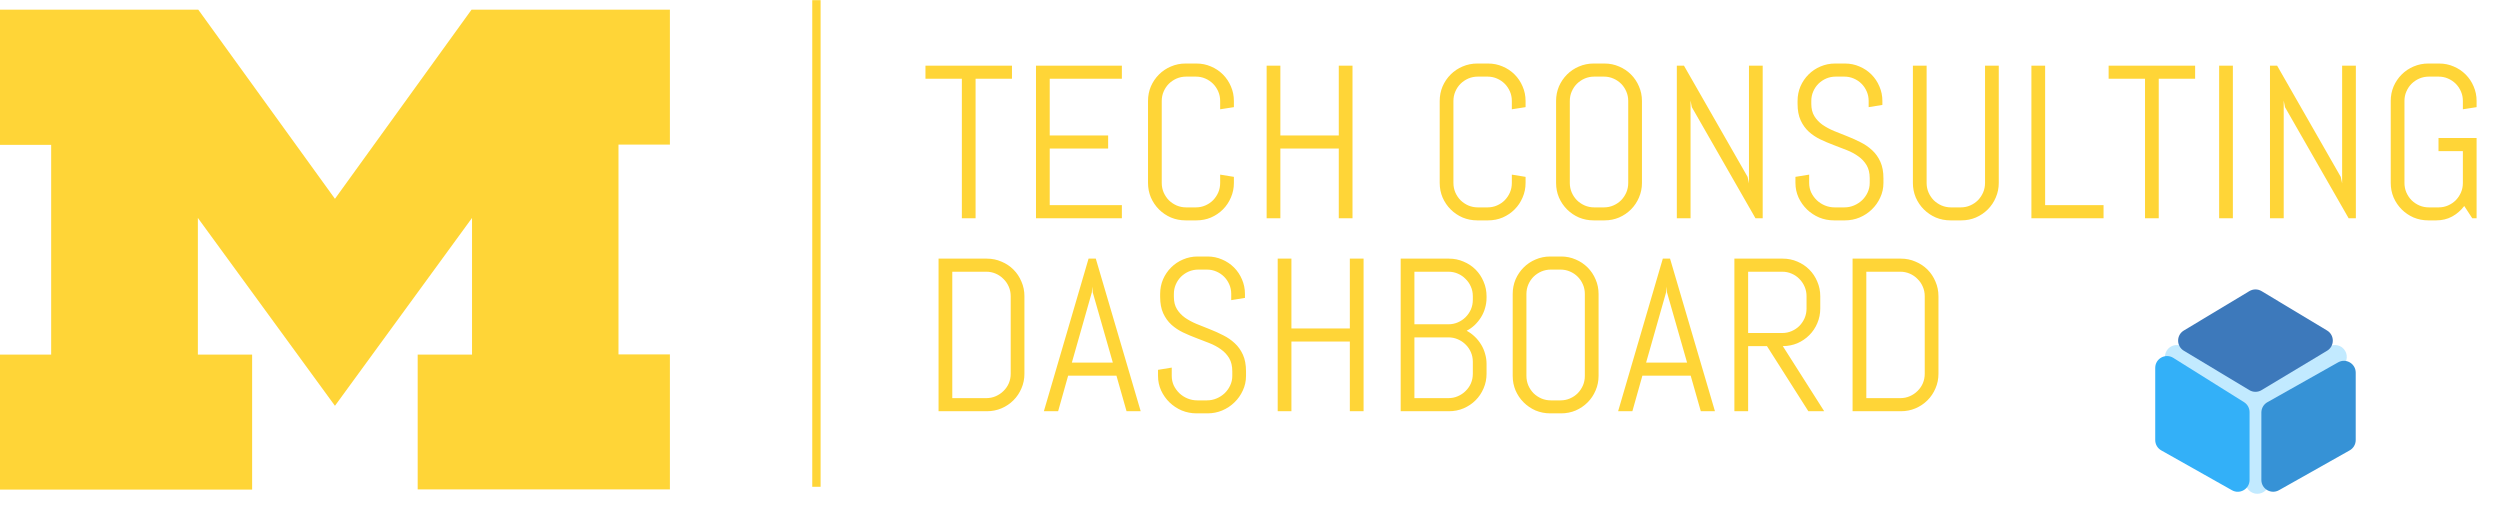
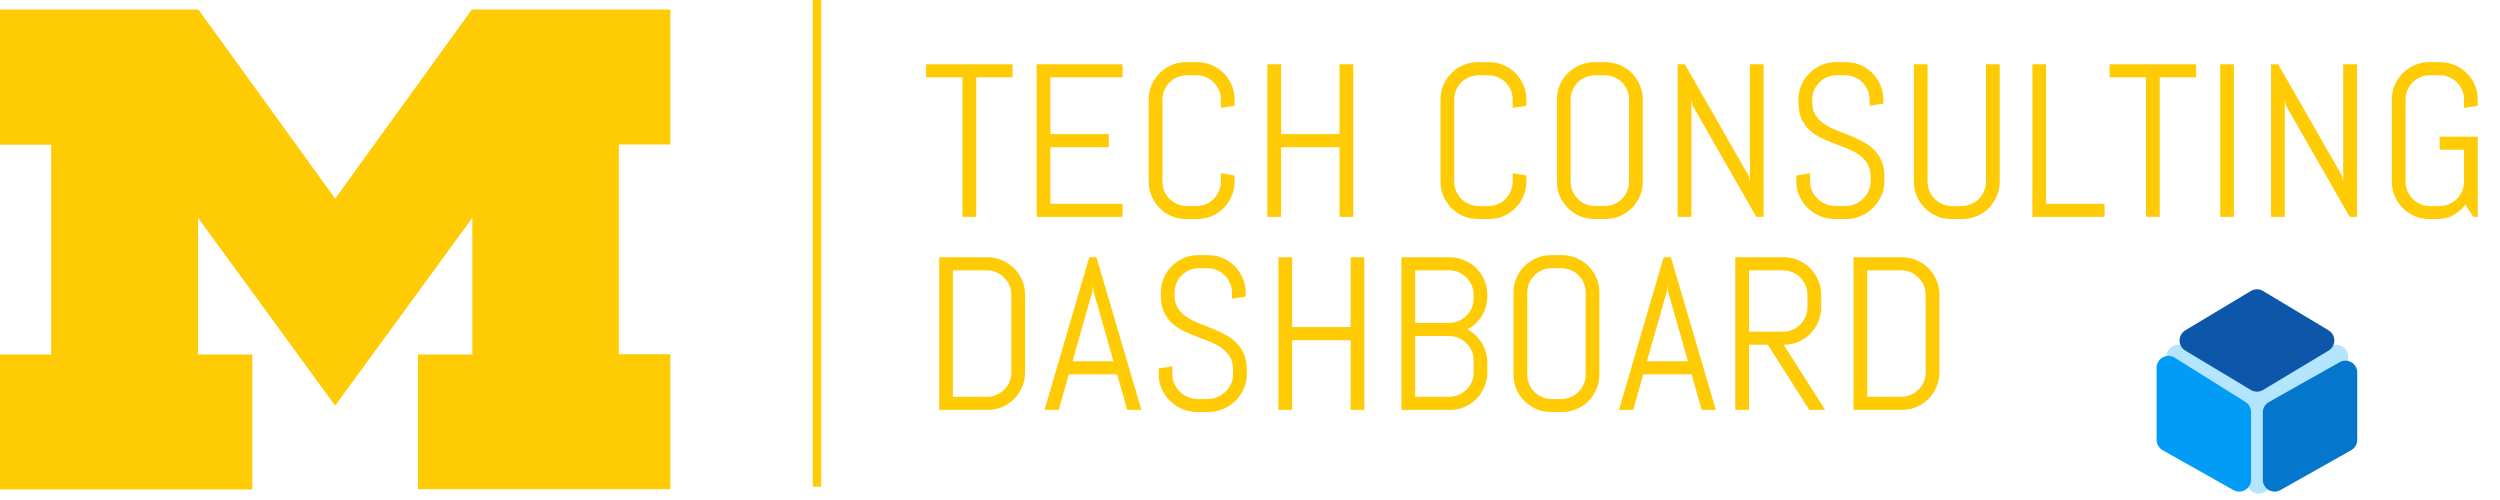
- <svg xmlns="http://www.w3.org/2000/svg" width="300" height="61" viewBox="0 0 300 61" fill="none">
-   <g opacity="0.8">
-     <path d="M40.194 48.696L23.744 26.153V42.554H30.256V58.754H0V42.554H6.14V17.383H0V1.163H23.795L40.194 23.857L56.583 1.163H80.388V17.353H74.218V42.524H80.388V58.724H50.122V42.554H56.643V26.153L40.194 48.696Z" fill="#FFCB05" />
-     <line x1="97.971" y1="0.019" x2="97.971" y2="58.415" stroke="#FFCB05" strokeWidth="1.006" />
-     <path d="M117.07 9.449V26.189H115.423V9.449H111.056V7.878H121.437V9.449H117.07ZM124.319 26.189V7.878H134.624V9.449H125.967V16.255H132.977V17.825H125.967V24.619H134.624V26.189H124.319ZM148.067 21.95C148.067 22.571 147.947 23.155 147.709 23.699C147.479 24.244 147.16 24.721 146.751 25.13C146.343 25.538 145.866 25.862 145.321 26.1C144.776 26.33 144.193 26.445 143.572 26.445H142.269C141.648 26.445 141.06 26.33 140.507 26.1C139.962 25.862 139.486 25.538 139.077 25.13C138.668 24.721 138.345 24.244 138.106 23.699C137.877 23.155 137.762 22.571 137.762 21.95V12.117C137.762 11.496 137.877 10.913 138.106 10.368C138.345 9.823 138.668 9.347 139.077 8.938C139.486 8.529 139.962 8.21 140.507 7.98C141.06 7.742 141.648 7.623 142.269 7.623H143.572C144.193 7.623 144.776 7.742 145.321 7.98C145.866 8.21 146.343 8.529 146.751 8.938C147.16 9.347 147.479 9.823 147.709 10.368C147.947 10.913 148.067 11.496 148.067 12.117V12.858L146.419 13.114V12.117C146.419 11.709 146.343 11.33 146.19 10.981C146.036 10.623 145.828 10.313 145.564 10.049C145.3 9.785 144.989 9.576 144.632 9.423C144.283 9.27 143.904 9.193 143.495 9.193H142.346C141.937 9.193 141.554 9.27 141.197 9.423C140.848 9.576 140.537 9.785 140.264 10.049C140.001 10.313 139.792 10.623 139.639 10.981C139.486 11.33 139.409 11.709 139.409 12.117V21.95C139.409 22.359 139.486 22.742 139.639 23.099C139.792 23.448 140.001 23.759 140.264 24.031C140.537 24.295 140.848 24.504 141.197 24.657C141.554 24.81 141.937 24.887 142.346 24.887H143.495C143.904 24.887 144.283 24.81 144.632 24.657C144.989 24.504 145.3 24.295 145.564 24.031C145.828 23.759 146.036 23.448 146.19 23.099C146.343 22.742 146.419 22.359 146.419 21.95V20.954L148.067 21.222V21.95ZM160.653 26.189V17.825H153.643V26.189H151.996V7.878H153.643V16.255H160.653V7.878H162.301V26.189H160.653ZM183.069 21.95C183.069 22.571 182.95 23.155 182.711 23.699C182.481 24.244 182.162 24.721 181.753 25.13C181.345 25.538 180.868 25.862 180.323 26.1C179.778 26.33 179.195 26.445 178.574 26.445H177.271C176.65 26.445 176.063 26.33 175.509 26.1C174.964 25.862 174.488 25.538 174.079 25.13C173.67 24.721 173.347 24.244 173.109 23.699C172.879 23.155 172.764 22.571 172.764 21.95V12.117C172.764 11.496 172.879 10.913 173.109 10.368C173.347 9.823 173.67 9.347 174.079 8.938C174.488 8.529 174.964 8.21 175.509 7.98C176.063 7.742 176.65 7.623 177.271 7.623H178.574C179.195 7.623 179.778 7.742 180.323 7.98C180.868 8.21 181.345 8.529 181.753 8.938C182.162 9.347 182.481 9.823 182.711 10.368C182.95 10.913 183.069 11.496 183.069 12.117V12.858L181.421 13.114V12.117C181.421 11.709 181.345 11.33 181.192 10.981C181.038 10.623 180.83 10.313 180.566 10.049C180.302 9.785 179.991 9.576 179.634 9.423C179.285 9.27 178.906 9.193 178.497 9.193H177.348C176.939 9.193 176.556 9.27 176.199 9.423C175.85 9.576 175.539 9.785 175.267 10.049C175.003 10.313 174.794 10.623 174.641 10.981C174.488 11.33 174.411 11.709 174.411 12.117V21.95C174.411 22.359 174.488 22.742 174.641 23.099C174.794 23.448 175.003 23.759 175.267 24.031C175.539 24.295 175.85 24.504 176.199 24.657C176.556 24.81 176.939 24.887 177.348 24.887H178.497C178.906 24.887 179.285 24.81 179.634 24.657C179.991 24.504 180.302 24.295 180.566 24.031C180.83 23.759 181.038 23.448 181.192 23.099C181.345 22.742 181.421 22.359 181.421 21.95V20.954L183.069 21.222V21.95ZM197.035 21.95C197.035 22.571 196.915 23.155 196.677 23.699C196.447 24.244 196.128 24.721 195.719 25.13C195.311 25.538 194.834 25.862 194.289 26.1C193.744 26.33 193.161 26.445 192.54 26.445H191.237C190.616 26.445 190.028 26.33 189.475 26.1C188.93 25.862 188.454 25.538 188.045 25.13C187.636 24.721 187.313 24.244 187.074 23.699C186.845 23.155 186.73 22.571 186.73 21.95V12.117C186.73 11.496 186.845 10.913 187.074 10.368C187.313 9.823 187.636 9.347 188.045 8.938C188.454 8.529 188.93 8.21 189.475 7.98C190.028 7.742 190.616 7.623 191.237 7.623H192.54C193.161 7.623 193.744 7.742 194.289 7.98C194.834 8.21 195.311 8.529 195.719 8.938C196.128 9.347 196.447 9.823 196.677 10.368C196.915 10.913 197.035 11.496 197.035 12.117V21.95ZM195.387 12.117C195.387 11.709 195.311 11.33 195.157 10.981C195.004 10.623 194.796 10.313 194.532 10.049C194.268 9.785 193.957 9.576 193.6 9.423C193.251 9.27 192.872 9.193 192.463 9.193H191.314C190.905 9.193 190.522 9.27 190.165 9.423C189.816 9.576 189.505 9.785 189.232 10.049C188.969 10.313 188.76 10.623 188.607 10.981C188.454 11.33 188.377 11.709 188.377 12.117V21.95C188.377 22.359 188.454 22.742 188.607 23.099C188.76 23.448 188.969 23.759 189.232 24.031C189.505 24.295 189.816 24.504 190.165 24.657C190.522 24.81 190.905 24.887 191.314 24.887H192.463C192.872 24.887 193.251 24.81 193.6 24.657C193.957 24.504 194.268 24.295 194.532 24.031C194.796 23.759 195.004 23.448 195.157 23.099C195.311 22.742 195.387 22.359 195.387 21.95V12.117ZM210.656 26.189L203.02 12.858L202.866 12.066V26.189H201.219V7.878H202.075L209.711 21.222L209.877 22.001V7.878H211.524V26.189H210.656ZM226.013 21.95C226.013 22.571 225.886 23.155 225.63 23.699C225.384 24.244 225.047 24.721 224.622 25.13C224.204 25.538 223.715 25.862 223.153 26.1C222.6 26.33 222.012 26.445 221.391 26.445H220.076C219.454 26.445 218.863 26.33 218.301 26.1C217.747 25.862 217.258 25.538 216.832 25.13C216.415 24.721 216.079 24.244 215.823 23.699C215.577 23.155 215.453 22.571 215.453 21.95V21.222L217.1 20.954V21.95C217.1 22.359 217.181 22.742 217.343 23.099C217.513 23.448 217.739 23.759 218.02 24.031C218.301 24.295 218.624 24.504 218.99 24.657C219.365 24.81 219.756 24.887 220.165 24.887H221.314C221.723 24.887 222.11 24.81 222.476 24.657C222.842 24.504 223.166 24.295 223.447 24.031C223.728 23.759 223.949 23.448 224.111 23.099C224.281 22.742 224.366 22.359 224.366 21.95V21.401C224.366 20.771 224.243 20.247 223.996 19.83C223.749 19.413 223.421 19.06 223.013 18.77C222.604 18.472 222.14 18.221 221.621 18.017C221.11 17.813 220.582 17.608 220.037 17.404C219.493 17.2 218.96 16.974 218.441 16.727C217.93 16.48 217.471 16.174 217.062 15.808C216.653 15.433 216.326 14.978 216.079 14.441C215.832 13.905 215.708 13.245 215.708 12.462V12.117C215.708 11.496 215.823 10.913 216.053 10.368C216.292 9.823 216.615 9.347 217.024 8.938C217.432 8.529 217.909 8.21 218.454 7.98C219.007 7.742 219.595 7.623 220.216 7.623H221.391C222.012 7.623 222.595 7.742 223.14 7.98C223.685 8.21 224.162 8.529 224.571 8.938C224.979 9.347 225.298 9.823 225.528 10.368C225.767 10.913 225.886 11.496 225.886 12.117V12.59L224.239 12.858V12.117C224.239 11.709 224.162 11.33 224.009 10.981C223.855 10.623 223.647 10.313 223.383 10.049C223.119 9.785 222.808 9.576 222.451 9.423C222.102 9.27 221.723 9.193 221.314 9.193H220.293C219.884 9.193 219.501 9.27 219.143 9.423C218.794 9.576 218.484 9.785 218.211 10.049C217.947 10.313 217.739 10.623 217.586 10.981C217.432 11.33 217.356 11.709 217.356 12.117V12.462C217.356 13.05 217.479 13.543 217.726 13.944C217.973 14.344 218.301 14.688 218.709 14.978C219.118 15.259 219.578 15.506 220.088 15.719C220.608 15.923 221.14 16.136 221.685 16.357C222.229 16.57 222.757 16.808 223.268 17.072C223.787 17.327 224.251 17.647 224.66 18.03C225.069 18.404 225.396 18.864 225.643 19.409C225.89 19.954 226.013 20.618 226.013 21.401V21.95ZM239.852 21.95C239.852 22.571 239.732 23.155 239.494 23.699C239.264 24.244 238.945 24.721 238.536 25.13C238.128 25.538 237.651 25.862 237.106 26.1C236.561 26.33 235.978 26.445 235.357 26.445H234.054C233.433 26.445 232.845 26.33 232.292 26.1C231.747 25.862 231.271 25.538 230.862 25.13C230.453 24.721 230.13 24.244 229.891 23.699C229.662 23.155 229.547 22.571 229.547 21.95V7.878H231.194V21.95C231.194 22.359 231.271 22.742 231.424 23.099C231.577 23.448 231.786 23.759 232.049 24.031C232.322 24.295 232.633 24.504 232.982 24.657C233.339 24.81 233.722 24.887 234.131 24.887H235.28C235.689 24.887 236.068 24.81 236.417 24.657C236.774 24.504 237.085 24.295 237.349 24.031C237.613 23.759 237.821 23.448 237.975 23.099C238.128 22.742 238.204 22.359 238.204 21.95V7.878H239.852V21.95ZM243.768 26.189V7.878H245.415V24.619H252.426V26.189H243.768ZM259.049 9.449V26.189H257.402V9.449H253.035V7.878H263.416V9.449H259.049ZM266.298 26.189V7.878H267.945V26.189H266.298ZM281.835 26.189L274.199 12.858L274.045 12.066V26.189H272.398V7.878H273.254L280.89 21.222L281.056 22.001V7.878H282.703V26.189H281.835ZM297.192 26.189H296.669L295.711 24.721C295.311 25.249 294.826 25.67 294.255 25.985C293.685 26.292 293.051 26.445 292.353 26.445H291.395C290.774 26.445 290.186 26.33 289.633 26.1C289.088 25.862 288.611 25.538 288.203 25.13C287.794 24.721 287.471 24.244 287.232 23.699C287.002 23.155 286.888 22.571 286.888 21.95V12.117C286.888 11.496 287.002 10.913 287.232 10.368C287.471 9.823 287.794 9.347 288.203 8.938C288.611 8.529 289.088 8.21 289.633 7.98C290.186 7.742 290.774 7.623 291.395 7.623H292.698C293.319 7.623 293.902 7.742 294.447 7.98C294.992 8.21 295.469 8.529 295.877 8.938C296.286 9.347 296.605 9.823 296.835 10.368C297.073 10.913 297.192 11.496 297.192 12.117V12.858L295.545 13.114V12.117C295.545 11.709 295.469 11.33 295.315 10.981C295.162 10.623 294.954 10.313 294.69 10.049C294.426 9.785 294.115 9.576 293.757 9.423C293.408 9.27 293.03 9.193 292.621 9.193H291.472C291.063 9.193 290.68 9.27 290.323 9.423C289.973 9.576 289.663 9.785 289.39 10.049C289.126 10.313 288.918 10.623 288.765 10.981C288.611 11.33 288.535 11.709 288.535 12.117V21.95C288.535 22.359 288.611 22.742 288.765 23.099C288.918 23.448 289.126 23.759 289.39 24.031C289.663 24.295 289.973 24.504 290.323 24.657C290.68 24.81 291.063 24.887 291.472 24.887H292.621C293.03 24.887 293.408 24.81 293.757 24.657C294.115 24.504 294.426 24.295 294.69 24.031C294.954 23.759 295.162 23.448 295.315 23.099C295.469 22.742 295.545 22.359 295.545 21.95V18.132H292.621V16.561H297.192V26.189Z" fill="#FFCB05" />
-     <path d="M122.931 44.852C122.931 45.474 122.812 46.057 122.574 46.602C122.344 47.147 122.025 47.623 121.616 48.032C121.208 48.441 120.727 48.764 120.173 49.002C119.628 49.232 119.045 49.347 118.424 49.347H112.626V31.036H118.424C119.045 31.036 119.628 31.155 120.173 31.393C120.727 31.623 121.208 31.942 121.616 32.351C122.025 32.76 122.344 33.241 122.574 33.794C122.812 34.339 122.931 34.922 122.931 35.543V44.852ZM121.284 35.543C121.284 35.135 121.208 34.756 121.054 34.407C120.901 34.049 120.688 33.739 120.416 33.475C120.152 33.202 119.841 32.989 119.484 32.836C119.135 32.683 118.756 32.606 118.347 32.606H114.274V47.776H118.347C118.756 47.776 119.135 47.7 119.484 47.547C119.841 47.393 120.152 47.185 120.416 46.921C120.688 46.657 120.901 46.351 121.054 46.002C121.208 45.644 121.284 45.261 121.284 44.852V35.543ZM133.973 45.082H128.176L126.975 49.347H125.264L130.627 31.036H131.496L136.884 49.347H135.186L133.973 45.082ZM128.623 43.511H133.539L131.125 35.071L131.074 34.394L131.023 35.071L128.623 43.511ZM149.522 45.108C149.522 45.729 149.395 46.312 149.139 46.857C148.892 47.402 148.556 47.879 148.13 48.287C147.713 48.696 147.224 49.019 146.662 49.258C146.109 49.488 145.521 49.603 144.9 49.603H143.585C142.963 49.603 142.371 49.488 141.81 49.258C141.256 49.019 140.767 48.696 140.341 48.287C139.924 47.879 139.588 47.402 139.332 46.857C139.085 46.312 138.962 45.729 138.962 45.108V44.38L140.609 44.112V45.108C140.609 45.516 140.69 45.899 140.852 46.257C141.022 46.606 141.248 46.917 141.529 47.189C141.81 47.453 142.133 47.662 142.499 47.815C142.874 47.968 143.265 48.045 143.674 48.045H144.823C145.232 48.045 145.619 47.968 145.985 47.815C146.351 47.662 146.675 47.453 146.956 47.189C147.237 46.917 147.458 46.606 147.62 46.257C147.79 45.899 147.875 45.516 147.875 45.108V44.559C147.875 43.929 147.752 43.405 147.505 42.988C147.258 42.571 146.93 42.218 146.522 41.928C146.113 41.63 145.649 41.379 145.13 41.175C144.619 40.97 144.091 40.766 143.546 40.562C143.001 40.358 142.469 40.132 141.95 39.885C141.439 39.638 140.98 39.332 140.571 38.966C140.162 38.591 139.835 38.136 139.588 37.599C139.341 37.063 139.217 36.403 139.217 35.62V35.275C139.217 34.654 139.332 34.071 139.562 33.526C139.801 32.981 140.124 32.504 140.533 32.096C140.941 31.687 141.418 31.368 141.963 31.138C142.516 30.899 143.104 30.78 143.725 30.78H144.9C145.521 30.78 146.104 30.899 146.649 31.138C147.194 31.368 147.671 31.687 148.079 32.096C148.488 32.504 148.807 32.981 149.037 33.526C149.275 34.071 149.395 34.654 149.395 35.275V35.748L147.747 36.016V35.275C147.747 34.867 147.671 34.488 147.518 34.139C147.364 33.781 147.156 33.471 146.892 33.207C146.628 32.943 146.317 32.734 145.96 32.581C145.611 32.428 145.232 32.351 144.823 32.351H143.802C143.393 32.351 143.01 32.428 142.652 32.581C142.303 32.734 141.993 32.943 141.72 33.207C141.456 33.471 141.248 33.781 141.094 34.139C140.941 34.488 140.865 34.867 140.865 35.275V35.62C140.865 36.207 140.988 36.701 141.235 37.101C141.482 37.501 141.81 37.846 142.218 38.136C142.627 38.416 143.087 38.663 143.597 38.876C144.117 39.081 144.649 39.293 145.193 39.515C145.738 39.727 146.266 39.966 146.777 40.23C147.296 40.485 147.76 40.804 148.169 41.188C148.577 41.562 148.905 42.022 149.152 42.567C149.399 43.111 149.522 43.775 149.522 44.559V45.108ZM161.981 49.347V40.983H154.971V49.347H153.324V31.036H154.971V39.413H161.981V31.036H163.629V49.347H161.981ZM178.386 44.852C178.386 45.474 178.267 46.057 178.029 46.602C177.799 47.147 177.48 47.623 177.071 48.032C176.662 48.441 176.181 48.764 175.628 49.002C175.083 49.232 174.5 49.347 173.879 49.347H168.081V31.036H173.879C174.5 31.036 175.083 31.155 175.628 31.393C176.181 31.623 176.662 31.942 177.071 32.351C177.48 32.76 177.799 33.241 178.029 33.794C178.267 34.339 178.386 34.922 178.386 35.543V35.722C178.386 36.156 178.327 36.573 178.207 36.974C178.097 37.365 177.935 37.731 177.722 38.072C177.509 38.412 177.258 38.723 176.969 39.004C176.679 39.276 176.356 39.506 175.998 39.693C176.356 39.881 176.679 40.115 176.969 40.396C177.258 40.668 177.509 40.979 177.722 41.328C177.935 41.669 178.097 42.039 178.207 42.439C178.327 42.831 178.386 43.243 178.386 43.678V44.852ZM176.739 43.409C176.739 43.001 176.662 42.622 176.509 42.273C176.356 41.915 176.143 41.605 175.871 41.341C175.607 41.077 175.296 40.868 174.939 40.715C174.589 40.562 174.211 40.485 173.802 40.485H169.729V47.776H173.802C174.211 47.776 174.589 47.7 174.939 47.547C175.296 47.393 175.607 47.185 175.871 46.921C176.143 46.657 176.356 46.351 176.509 46.002C176.662 45.644 176.739 45.261 176.739 44.852V43.409ZM176.739 35.543C176.739 35.135 176.662 34.756 176.509 34.407C176.356 34.049 176.143 33.739 175.871 33.475C175.607 33.202 175.296 32.989 174.939 32.836C174.589 32.683 174.211 32.606 173.802 32.606H169.729V38.914H173.802C174.211 38.914 174.589 38.838 174.939 38.685C175.296 38.531 175.607 38.323 175.871 38.059C176.143 37.786 176.356 37.476 176.509 37.127C176.662 36.769 176.739 36.386 176.739 35.977V35.543ZM191.829 45.108C191.829 45.729 191.709 46.312 191.471 46.857C191.241 47.402 190.922 47.879 190.513 48.287C190.105 48.696 189.628 49.019 189.083 49.258C188.538 49.488 187.955 49.603 187.334 49.603H186.031C185.41 49.603 184.822 49.488 184.269 49.258C183.724 49.019 183.248 48.696 182.839 48.287C182.43 47.879 182.107 47.402 181.868 46.857C181.639 46.312 181.524 45.729 181.524 45.108V35.275C181.524 34.654 181.639 34.071 181.868 33.526C182.107 32.981 182.43 32.504 182.839 32.096C183.248 31.687 183.724 31.368 184.269 31.138C184.822 30.899 185.41 30.78 186.031 30.78H187.334C187.955 30.78 188.538 30.899 189.083 31.138C189.628 31.368 190.105 31.687 190.513 32.096C190.922 32.504 191.241 32.981 191.471 33.526C191.709 34.071 191.829 34.654 191.829 35.275V45.108ZM190.181 35.275C190.181 34.867 190.105 34.488 189.951 34.139C189.798 33.781 189.59 33.471 189.326 33.207C189.062 32.943 188.751 32.734 188.394 32.581C188.045 32.428 187.666 32.351 187.257 32.351H186.108C185.699 32.351 185.316 32.428 184.959 32.581C184.61 32.734 184.299 32.943 184.026 33.207C183.763 33.471 183.554 33.781 183.401 34.139C183.248 34.488 183.171 34.867 183.171 35.275V45.108C183.171 45.516 183.248 45.899 183.401 46.257C183.554 46.606 183.763 46.917 184.026 47.189C184.299 47.453 184.61 47.662 184.959 47.815C185.316 47.968 185.699 48.045 186.108 48.045H187.257C187.666 48.045 188.045 47.968 188.394 47.815C188.751 47.662 189.062 47.453 189.326 47.189C189.59 46.917 189.798 46.606 189.951 46.257C190.105 45.899 190.181 45.516 190.181 45.108V35.275ZM202.883 45.082H197.086L195.885 49.347H194.174L199.537 31.036H200.406L205.794 49.347H204.096L202.883 45.082ZM197.533 43.511H202.449L200.035 35.071L199.984 34.394L199.933 35.071L197.533 43.511ZM217.002 49.347L212.035 41.532H209.775V49.347H208.127V31.036H213.937C214.559 31.036 215.142 31.155 215.687 31.393C216.232 31.623 216.708 31.942 217.117 32.351C217.526 32.76 217.845 33.241 218.075 33.794C218.313 34.339 218.432 34.922 218.432 35.543V37.025C218.432 37.646 218.313 38.233 218.075 38.787C217.845 39.332 217.526 39.808 217.117 40.217C216.708 40.626 216.232 40.949 215.687 41.188C215.142 41.417 214.559 41.532 213.937 41.532L218.905 49.347H217.002ZM216.785 35.543C216.785 35.135 216.708 34.756 216.555 34.407C216.402 34.049 216.193 33.739 215.93 33.475C215.666 33.202 215.355 32.989 214.997 32.836C214.648 32.683 214.269 32.606 213.861 32.606H209.775V39.962H213.861C214.269 39.962 214.648 39.885 214.997 39.732C215.355 39.578 215.666 39.37 215.93 39.106C216.193 38.834 216.402 38.523 216.555 38.174C216.708 37.816 216.785 37.433 216.785 37.025V35.543ZM232.615 44.852C232.615 45.474 232.496 46.057 232.258 46.602C232.028 47.147 231.709 47.623 231.3 48.032C230.891 48.441 230.41 48.764 229.857 49.002C229.312 49.232 228.729 49.347 228.108 49.347H222.31V31.036H228.108C228.729 31.036 229.312 31.155 229.857 31.393C230.41 31.623 230.891 31.942 231.3 32.351C231.709 32.76 232.028 33.241 232.258 33.794C232.496 34.339 232.615 34.922 232.615 35.543V44.852ZM230.968 35.543C230.968 35.135 230.891 34.756 230.738 34.407C230.585 34.049 230.372 33.739 230.1 33.475C229.836 33.202 229.525 32.989 229.168 32.836C228.818 32.683 228.44 32.606 228.031 32.606H223.958V47.776H228.031C228.44 47.776 228.818 47.7 229.168 47.547C229.525 47.393 229.836 47.185 230.1 46.921C230.372 46.657 230.585 46.351 230.738 46.002C230.891 45.644 230.968 45.261 230.968 44.852V35.543Z" fill="#FFCB05" />
-     <rect width="14.534" height="2.856" rx="1.428" transform="matrix(0.860927 -0.508729 0.507287 0.861777 268.181 48.2686)" fill="#B3E5FF" />
-     <rect width="14.534" height="2.856" rx="1.428" transform="matrix(-0.860927 -0.508729 -0.507287 0.861777 273.225 48.2686)" fill="#B3E5FF" />
-     <rect width="14.555" height="2.852" rx="1.426" transform="matrix(-4.36279e-08 -1 -1 4.37951e-08 272.306 59.2559)" fill="#B3E5FF" />
-     <path d="M262.062 42.089C261.146 41.538 261.146 40.211 262.062 39.661L269.926 34.933C270.375 34.663 270.937 34.663 271.386 34.933L279.25 39.661C280.166 40.211 280.166 41.538 279.25 42.089L271.386 46.816C270.937 47.087 270.375 47.087 269.926 46.816L262.062 42.089Z" fill="#0D57AA" />
-     <path d="M271.364 49.5C271.364 48.989 271.64 48.517 272.085 48.266L280.574 43.482C281.518 42.95 282.686 43.632 282.686 44.716V52.807C282.686 53.319 282.41 53.791 281.965 54.042L273.476 58.825C272.532 59.358 271.364 58.675 271.364 57.591V49.5Z" fill="#0477CC" />
-     <path d="M258.627 44.144C258.627 43.031 259.852 42.353 260.795 42.944L269.284 48.259C269.697 48.518 269.949 48.972 269.949 49.46V57.594C269.949 58.678 268.781 59.361 267.836 58.828L259.348 54.044C258.903 53.793 258.627 53.322 258.627 52.81V44.144Z" fill="#009CF6" />
-   </g>
+ <svg xmlns="http://www.w3.org/2000/svg" width="350" height="70" viewBox="0 0 350 70" fill="none">
+   <path d="M46.923 56.791L27.72 30.49V49.626H35.322V68.526H0V49.626H7.168V20.259H0V1.335H27.779L46.923 27.812L66.056 1.335H93.847V20.224H86.644V49.59H93.847V68.491H58.513V49.626H66.127V30.49L46.923 56.791Z" fill="#FFCB05" />
+   <line x1="114.376" x2="114.376" y2="68.131" stroke="#FFCB05" stroke-width="1.174" />
+   <path d="M136.67 10.829V30.366H134.748V10.829H129.651V8.996H141.767V10.829H136.67ZM145.13 30.366V8.996H157.157V10.829H147.053V18.772H155.234V20.605H147.053V28.533H157.157V30.366H145.13ZM172.845 25.419C172.845 26.144 172.706 26.824 172.428 27.46C172.159 28.096 171.787 28.652 171.31 29.129C170.833 29.606 170.277 29.984 169.641 30.262C169.005 30.53 168.324 30.664 167.599 30.664H166.079C165.354 30.664 164.668 30.53 164.023 30.262C163.387 29.984 162.83 29.606 162.353 29.129C161.877 28.652 161.499 28.096 161.221 27.46C160.953 26.824 160.818 26.144 160.818 25.419V13.943C160.818 13.218 160.953 12.538 161.221 11.902C161.499 11.266 161.877 10.71 162.353 10.233C162.83 9.756 163.387 9.383 164.023 9.115C164.668 8.837 165.354 8.698 166.079 8.698H167.599C168.324 8.698 169.005 8.837 169.641 9.115C170.277 9.383 170.833 9.756 171.31 10.233C171.787 10.71 172.159 11.266 172.428 11.902C172.706 12.538 172.845 13.218 172.845 13.943V14.808L170.923 15.106V13.943C170.923 13.466 170.833 13.024 170.654 12.617C170.475 12.2 170.232 11.837 169.924 11.529C169.616 11.221 169.253 10.978 168.836 10.799C168.429 10.62 167.987 10.531 167.51 10.531H166.169C165.692 10.531 165.245 10.62 164.827 10.799C164.42 10.978 164.057 11.221 163.739 11.529C163.431 11.837 163.188 12.2 163.009 12.617C162.83 13.024 162.741 13.466 162.741 13.943V25.419C162.741 25.895 162.83 26.343 163.009 26.76C163.188 27.167 163.431 27.53 163.739 27.848C164.057 28.156 164.42 28.399 164.827 28.578C165.245 28.757 165.692 28.846 166.169 28.846H167.51C167.987 28.846 168.429 28.757 168.836 28.578C169.253 28.399 169.616 28.156 169.924 27.848C170.232 27.53 170.475 27.167 170.654 26.76C170.833 26.343 170.923 25.895 170.923 25.419V24.256L172.845 24.569V25.419ZM187.534 30.366V20.605H179.353V30.366H177.43V8.996H179.353V18.772H187.534V8.996H189.457V30.366H187.534ZM213.695 25.419C213.695 26.144 213.555 26.824 213.277 27.46C213.009 28.096 212.636 28.652 212.16 29.129C211.683 29.606 211.126 29.984 210.49 30.262C209.855 30.53 209.174 30.664 208.449 30.664H206.929C206.203 30.664 205.518 30.53 204.872 30.262C204.236 29.984 203.68 29.606 203.203 29.129C202.726 28.652 202.349 28.096 202.07 27.46C201.802 26.824 201.668 26.144 201.668 25.419V13.943C201.668 13.218 201.802 12.538 202.07 11.902C202.349 11.266 202.726 10.71 203.203 10.233C203.68 9.756 204.236 9.383 204.872 9.115C205.518 8.837 206.203 8.698 206.929 8.698H208.449C209.174 8.698 209.855 8.837 210.49 9.115C211.126 9.383 211.683 9.756 212.16 10.233C212.636 10.71 213.009 11.266 213.277 11.902C213.555 12.538 213.695 13.218 213.695 13.943V14.808L211.772 15.106V13.943C211.772 13.466 211.683 13.024 211.504 12.617C211.325 12.2 211.082 11.837 210.774 11.529C210.466 11.221 210.103 10.978 209.686 10.799C209.278 10.62 208.836 10.531 208.359 10.531H207.018C206.541 10.531 206.094 10.62 205.677 10.799C205.27 10.978 204.907 11.221 204.589 11.529C204.281 11.837 204.038 12.2 203.859 12.617C203.68 13.024 203.59 13.466 203.59 13.943V25.419C203.59 25.895 203.68 26.343 203.859 26.76C204.038 27.167 204.281 27.53 204.589 27.848C204.907 28.156 205.27 28.399 205.677 28.578C206.094 28.757 206.541 28.846 207.018 28.846H208.359C208.836 28.846 209.278 28.757 209.686 28.578C210.103 28.399 210.466 28.156 210.774 27.848C211.082 27.53 211.325 27.167 211.504 26.76C211.683 26.343 211.772 25.895 211.772 25.419V24.256L213.695 24.569V25.419ZM229.994 25.419C229.994 26.144 229.854 26.824 229.576 27.46C229.308 28.096 228.935 28.652 228.459 29.129C227.982 29.606 227.425 29.984 226.789 30.262C226.154 30.53 225.473 30.664 224.748 30.664H223.228C222.502 30.664 221.817 30.53 221.171 30.262C220.535 29.984 219.979 29.606 219.502 29.129C219.025 28.652 218.648 28.096 218.369 27.46C218.101 26.824 217.967 26.144 217.967 25.419V13.943C217.967 13.218 218.101 12.538 218.369 11.902C218.648 11.266 219.025 10.71 219.502 10.233C219.979 9.756 220.535 9.383 221.171 9.115C221.817 8.837 222.502 8.698 223.228 8.698H224.748C225.473 8.698 226.154 8.837 226.789 9.115C227.425 9.383 227.982 9.756 228.459 10.233C228.935 10.71 229.308 11.266 229.576 11.902C229.854 12.538 229.994 13.218 229.994 13.943V25.419ZM228.071 13.943C228.071 13.466 227.982 13.024 227.803 12.617C227.624 12.2 227.381 11.837 227.073 11.529C226.765 11.221 226.402 10.978 225.985 10.799C225.577 10.62 225.135 10.531 224.658 10.531H223.317C222.84 10.531 222.393 10.62 221.976 10.799C221.569 10.978 221.206 11.221 220.888 11.529C220.58 11.837 220.337 12.2 220.158 12.617C219.979 13.024 219.89 13.466 219.89 13.943V25.419C219.89 25.895 219.979 26.343 220.158 26.76C220.337 27.167 220.58 27.53 220.888 27.848C221.206 28.156 221.569 28.399 221.976 28.578C222.393 28.757 222.84 28.846 223.317 28.846H224.658C225.135 28.846 225.577 28.757 225.985 28.578C226.402 28.399 226.765 28.156 227.073 27.848C227.381 27.53 227.624 27.167 227.803 26.76C227.982 26.343 228.071 25.895 228.071 25.419V13.943ZM245.89 30.366L236.978 14.808L236.8 13.884V30.366H234.877V8.996H235.876L244.787 24.569L244.981 25.478V8.996H246.904V30.366H245.89ZM263.814 25.419C263.814 26.144 263.665 26.824 263.367 27.46C263.078 28.096 262.686 28.652 262.189 29.129C261.702 29.606 261.131 29.984 260.475 30.262C259.83 30.53 259.144 30.664 258.419 30.664H256.884C256.159 30.664 255.468 30.53 254.812 30.262C254.167 29.984 253.595 29.606 253.099 29.129C252.612 28.652 252.219 28.096 251.921 27.46C251.633 26.824 251.489 26.144 251.489 25.419V24.569L253.412 24.256V25.419C253.412 25.895 253.506 26.343 253.695 26.76C253.893 27.167 254.157 27.53 254.485 27.848C254.812 28.156 255.19 28.399 255.617 28.578C256.054 28.757 256.511 28.846 256.988 28.846H258.329C258.806 28.846 259.258 28.757 259.686 28.578C260.113 28.399 260.49 28.156 260.818 27.848C261.146 27.53 261.404 27.167 261.593 26.76C261.792 26.343 261.891 25.895 261.891 25.419V24.778C261.891 24.043 261.747 23.431 261.459 22.945C261.171 22.458 260.788 22.046 260.312 21.708C259.835 21.36 259.293 21.067 258.687 20.828C258.091 20.59 257.475 20.352 256.839 20.113C256.203 19.875 255.582 19.611 254.976 19.323C254.38 19.035 253.844 18.677 253.367 18.25C252.89 17.813 252.507 17.282 252.219 16.656C251.931 16.03 251.787 15.26 251.787 14.346V13.943C251.787 13.218 251.921 12.538 252.19 11.902C252.468 11.266 252.845 10.71 253.322 10.233C253.799 9.756 254.355 9.383 254.991 9.115C255.637 8.837 256.323 8.698 257.048 8.698H258.419C259.144 8.698 259.825 8.837 260.461 9.115C261.096 9.383 261.653 9.756 262.13 10.233C262.607 10.71 262.979 11.266 263.247 11.902C263.526 12.538 263.665 13.218 263.665 13.943V14.495L261.742 14.808V13.943C261.742 13.466 261.653 13.024 261.474 12.617C261.295 12.2 261.052 11.837 260.744 11.529C260.436 11.221 260.073 10.978 259.656 10.799C259.248 10.62 258.806 10.531 258.329 10.531H257.137C256.66 10.531 256.213 10.62 255.796 10.799C255.389 10.978 255.026 11.221 254.708 11.529C254.4 11.837 254.157 12.2 253.978 12.617C253.799 13.024 253.71 13.466 253.71 13.943V14.346C253.71 15.031 253.854 15.607 254.142 16.075C254.43 16.541 254.812 16.944 255.289 17.282C255.766 17.61 256.303 17.898 256.899 18.146C257.505 18.384 258.126 18.633 258.762 18.891C259.397 19.14 260.013 19.418 260.61 19.726C261.216 20.024 261.757 20.396 262.234 20.843C262.711 21.28 263.093 21.817 263.381 22.453C263.67 23.089 263.814 23.864 263.814 24.778V25.419ZM279.964 25.419C279.964 26.144 279.825 26.824 279.546 27.46C279.278 28.096 278.906 28.652 278.429 29.129C277.952 29.606 277.395 29.984 276.76 30.262C276.124 30.53 275.443 30.664 274.718 30.664H273.198C272.473 30.664 271.787 30.53 271.141 30.262C270.505 29.984 269.949 29.606 269.472 29.129C268.995 28.652 268.618 28.096 268.34 27.46C268.071 26.824 267.937 26.144 267.937 25.419V8.996H269.86V25.419C269.86 25.895 269.949 26.343 270.128 26.76C270.307 27.167 270.55 27.53 270.858 27.848C271.176 28.156 271.539 28.399 271.946 28.578C272.363 28.757 272.81 28.846 273.287 28.846H274.628C275.105 28.846 275.547 28.757 275.955 28.578C276.372 28.399 276.735 28.156 277.043 27.848C277.351 27.53 277.594 27.167 277.773 26.76C277.952 26.343 278.041 25.895 278.041 25.419V8.996H279.964V25.419ZM284.534 30.366V8.996H286.457V28.533H294.638V30.366H284.534ZM302.368 10.829V30.366H300.446V10.829H295.349V8.996H307.465V10.829H302.368ZM310.828 30.366V8.996H312.751V30.366H310.828ZM328.96 30.366L320.049 14.808L319.87 13.884V30.366H317.947V8.996H318.946L327.858 24.569L328.051 25.478V8.996H329.974V30.366H328.96ZM346.884 30.366H346.273L345.155 28.652C344.688 29.268 344.122 29.76 343.456 30.128C342.791 30.485 342.05 30.664 341.236 30.664H340.118C339.393 30.664 338.707 30.53 338.061 30.262C337.426 29.984 336.869 29.606 336.392 29.129C335.915 28.652 335.538 28.096 335.26 27.46C334.991 26.824 334.857 26.144 334.857 25.419V13.943C334.857 13.218 334.991 12.538 335.26 11.902C335.538 11.266 335.915 10.71 336.392 10.233C336.869 9.756 337.426 9.383 338.061 9.115C338.707 8.837 339.393 8.698 340.118 8.698H341.638C342.363 8.698 343.044 8.837 343.68 9.115C344.316 9.383 344.872 9.756 345.349 10.233C345.826 10.71 346.198 11.266 346.467 11.902C346.745 12.538 346.884 13.218 346.884 13.943V14.808L344.961 15.106V13.943C344.961 13.466 344.872 13.024 344.693 12.617C344.514 12.2 344.271 11.837 343.963 11.529C343.655 11.221 343.292 10.978 342.875 10.799C342.468 10.62 342.026 10.531 341.549 10.531H340.207C339.731 10.531 339.283 10.62 338.866 10.799C338.459 10.978 338.096 11.221 337.778 11.529C337.47 11.837 337.227 12.2 337.048 12.617C336.869 13.024 336.78 13.466 336.78 13.943V25.419C336.78 25.895 336.869 26.343 337.048 26.76C337.227 27.167 337.47 27.53 337.778 27.848C338.096 28.156 338.459 28.399 338.866 28.578C339.283 28.757 339.731 28.846 340.207 28.846H341.549C342.026 28.846 342.468 28.757 342.875 28.578C343.292 28.399 343.655 28.156 343.963 27.848C344.271 27.53 344.514 27.167 344.693 26.76C344.872 26.343 344.961 25.895 344.961 25.419V20.963H341.549V19.13H346.884V30.366Z" fill="#FFCB05" />
+   <path d="M143.511 52.14C143.511 52.865 143.372 53.546 143.093 54.182C142.825 54.818 142.453 55.374 141.976 55.851C141.499 56.328 140.937 56.705 140.292 56.983C139.656 57.252 138.975 57.386 138.25 57.386H131.484V36.015H138.25C138.975 36.015 139.656 36.154 140.292 36.432C140.937 36.701 141.499 37.073 141.976 37.55C142.453 38.027 142.825 38.588 143.093 39.234C143.372 39.87 143.511 40.551 143.511 41.276V52.14ZM141.588 41.276C141.588 40.799 141.499 40.357 141.32 39.95C141.141 39.532 140.893 39.17 140.575 38.862C140.267 38.544 139.904 38.295 139.487 38.117C139.08 37.938 138.637 37.848 138.161 37.848H133.407V55.553H138.161C138.637 55.553 139.08 55.463 139.487 55.285C139.904 55.106 140.267 54.862 140.575 54.554C140.893 54.246 141.141 53.889 141.32 53.481C141.499 53.064 141.588 52.617 141.588 52.14V41.276ZM156.397 52.408H149.631L148.23 57.386H146.233L152.492 36.015H153.506L159.795 57.386H157.813L156.397 52.408ZM150.153 50.575H155.89L153.074 40.724L153.014 39.935L152.954 40.724L150.153 50.575ZM174.544 52.438C174.544 53.163 174.395 53.844 174.097 54.48C173.809 55.116 173.416 55.672 172.919 56.149C172.433 56.626 171.861 57.003 171.206 57.281C170.56 57.55 169.874 57.684 169.149 57.684H167.614C166.889 57.684 166.198 57.55 165.543 57.281C164.897 57.003 164.326 56.626 163.829 56.149C163.342 55.672 162.95 55.116 162.651 54.48C162.363 53.844 162.219 53.163 162.219 52.438V51.589L164.142 51.276V52.438C164.142 52.915 164.236 53.362 164.425 53.779C164.624 54.187 164.887 54.549 165.215 54.867C165.543 55.175 165.92 55.419 166.347 55.597C166.785 55.776 167.242 55.866 167.718 55.866H169.06C169.537 55.866 169.989 55.776 170.416 55.597C170.843 55.419 171.221 55.175 171.548 54.867C171.876 54.549 172.135 54.187 172.323 53.779C172.522 53.362 172.621 52.915 172.621 52.438V51.797C172.621 51.062 172.477 50.451 172.189 49.964C171.901 49.477 171.519 49.065 171.042 48.727C170.565 48.38 170.023 48.086 169.417 47.848C168.821 47.609 168.205 47.371 167.569 47.133C166.934 46.894 166.313 46.631 165.707 46.343C165.11 46.055 164.574 45.697 164.097 45.27C163.62 44.833 163.238 44.301 162.95 43.675C162.661 43.049 162.517 42.279 162.517 41.365V40.963C162.517 40.238 162.651 39.557 162.92 38.921C163.198 38.285 163.575 37.729 164.052 37.252C164.529 36.775 165.086 36.403 165.721 36.134C166.367 35.856 167.053 35.717 167.778 35.717H169.149C169.874 35.717 170.555 35.856 171.191 36.134C171.827 36.403 172.383 36.775 172.86 37.252C173.337 37.729 173.709 38.285 173.978 38.921C174.256 39.557 174.395 40.238 174.395 40.963V41.514L172.472 41.827V40.963C172.472 40.486 172.383 40.044 172.204 39.637C172.025 39.219 171.782 38.857 171.474 38.549C171.166 38.241 170.803 37.997 170.386 37.818C169.979 37.64 169.537 37.55 169.06 37.55H167.867C167.391 37.55 166.943 37.64 166.526 37.818C166.119 37.997 165.756 38.241 165.438 38.549C165.13 38.857 164.887 39.219 164.708 39.637C164.529 40.044 164.44 40.486 164.44 40.963V41.365C164.44 42.051 164.584 42.627 164.872 43.094C165.16 43.561 165.543 43.963 166.02 44.301C166.496 44.629 167.033 44.917 167.629 45.166C168.235 45.404 168.856 45.652 169.492 45.911C170.128 46.159 170.744 46.437 171.34 46.745C171.946 47.043 172.487 47.416 172.964 47.863C173.441 48.3 173.824 48.837 174.112 49.472C174.4 50.108 174.544 50.883 174.544 51.797V52.438ZM189.084 57.386V47.624H180.903V57.386H178.98V36.015H180.903V45.791H189.084V36.015H191.007V57.386H189.084ZM208.23 52.14C208.23 52.865 208.091 53.546 207.813 54.182C207.544 54.818 207.172 55.374 206.695 55.851C206.218 56.328 205.657 56.705 205.011 56.983C204.375 57.252 203.694 57.386 202.969 57.386H196.203V36.015H202.969C203.694 36.015 204.375 36.154 205.011 36.432C205.657 36.701 206.218 37.073 206.695 37.55C207.172 38.027 207.544 38.588 207.813 39.234C208.091 39.87 208.23 40.551 208.23 41.276V41.484C208.23 41.991 208.16 42.478 208.021 42.945C207.892 43.402 207.703 43.829 207.455 44.227C207.207 44.624 206.913 44.987 206.576 45.315C206.238 45.632 205.86 45.901 205.443 46.119C205.86 46.338 206.238 46.611 206.576 46.939C206.913 47.257 207.207 47.62 207.455 48.027C207.703 48.424 207.892 48.856 208.021 49.323C208.16 49.78 208.23 50.262 208.23 50.769V52.14ZM206.307 50.456C206.307 49.979 206.218 49.537 206.039 49.13C205.86 48.712 205.612 48.35 205.294 48.042C204.986 47.734 204.623 47.49 204.206 47.312C203.799 47.133 203.357 47.043 202.88 47.043H198.126V55.553H202.88C203.357 55.553 203.799 55.463 204.206 55.285C204.623 55.106 204.986 54.862 205.294 54.554C205.612 54.246 205.86 53.889 206.039 53.481C206.218 53.064 206.307 52.617 206.307 52.14V50.456ZM206.307 41.276C206.307 40.799 206.218 40.357 206.039 39.95C205.86 39.532 205.612 39.17 205.294 38.862C204.986 38.544 204.623 38.295 204.206 38.117C203.799 37.938 203.357 37.848 202.88 37.848H198.126V45.21H202.88C203.357 45.21 203.799 45.121 204.206 44.942C204.623 44.763 204.986 44.52 205.294 44.212C205.612 43.894 205.86 43.531 206.039 43.124C206.218 42.706 206.307 42.259 206.307 41.783V41.276ZM223.918 52.438C223.918 53.163 223.779 53.844 223.501 54.48C223.232 55.116 222.86 55.672 222.383 56.149C221.906 56.626 221.35 57.003 220.714 57.281C220.078 57.55 219.397 57.684 218.672 57.684H217.152C216.427 57.684 215.741 57.55 215.095 57.281C214.46 57.003 213.903 56.626 213.426 56.149C212.949 55.672 212.572 55.116 212.294 54.48C212.025 53.844 211.891 53.163 211.891 52.438V40.963C211.891 40.238 212.025 39.557 212.294 38.921C212.572 38.285 212.949 37.729 213.426 37.252C213.903 36.775 214.46 36.403 215.095 36.134C215.741 35.856 216.427 35.717 217.152 35.717H218.672C219.397 35.717 220.078 35.856 220.714 36.134C221.35 36.403 221.906 36.775 222.383 37.252C222.86 37.729 223.232 38.285 223.501 38.921C223.779 39.557 223.918 40.238 223.918 40.963V52.438ZM221.995 40.963C221.995 40.486 221.906 40.044 221.727 39.637C221.548 39.219 221.305 38.857 220.997 38.549C220.689 38.241 220.326 37.997 219.909 37.818C219.502 37.64 219.06 37.55 218.583 37.55H217.241C216.765 37.55 216.317 37.64 215.9 37.818C215.493 37.997 215.13 38.241 214.812 38.549C214.504 38.857 214.261 39.219 214.082 39.637C213.903 40.044 213.814 40.486 213.814 40.963V52.438C213.814 52.915 213.903 53.362 214.082 53.779C214.261 54.187 214.504 54.549 214.812 54.867C215.13 55.175 215.493 55.419 215.9 55.597C216.317 55.776 216.765 55.866 217.241 55.866H218.583C219.06 55.866 219.502 55.776 219.909 55.597C220.326 55.419 220.689 55.175 220.997 54.867C221.305 54.549 221.548 54.187 221.727 53.779C221.906 53.362 221.995 52.915 221.995 52.438V40.963ZM236.819 52.408H230.053L228.652 57.386H226.655L232.915 36.015H233.928L240.217 57.386H238.235L236.819 52.408ZM230.575 50.575H236.312L233.496 40.724L233.436 39.935L233.377 40.724L230.575 50.575ZM253.297 57.386L247.5 48.265H244.862V57.386H242.939V36.015H249.72C250.446 36.015 251.126 36.154 251.762 36.432C252.398 36.701 252.954 37.073 253.431 37.55C253.908 38.027 254.28 38.588 254.549 39.234C254.827 39.87 254.966 40.551 254.966 41.276V43.005C254.966 43.73 254.827 44.415 254.549 45.061C254.28 45.697 253.908 46.253 253.431 46.73C252.954 47.207 252.398 47.585 251.762 47.863C251.126 48.131 250.446 48.265 249.72 48.265L255.517 57.386H253.297ZM253.044 41.276C253.044 40.799 252.954 40.357 252.775 39.95C252.596 39.532 252.353 39.17 252.045 38.862C251.737 38.544 251.374 38.295 250.957 38.117C250.55 37.938 250.108 37.848 249.631 37.848H244.862V46.432H249.631C250.108 46.432 250.55 46.343 250.957 46.164C251.374 45.985 251.737 45.742 252.045 45.434C252.353 45.116 252.596 44.753 252.775 44.346C252.954 43.929 253.044 43.481 253.044 43.005V41.276ZM271.518 52.14C271.518 52.865 271.379 53.546 271.101 54.182C270.833 54.818 270.46 55.374 269.983 55.851C269.507 56.328 268.945 56.705 268.299 56.983C267.664 57.252 266.983 57.386 266.258 57.386H259.492V36.015H266.258C266.983 36.015 267.664 36.154 268.299 36.432C268.945 36.701 269.507 37.073 269.983 37.55C270.46 38.027 270.833 38.588 271.101 39.234C271.379 39.87 271.518 40.551 271.518 41.276V52.14ZM269.596 41.276C269.596 40.799 269.507 40.357 269.328 39.95C269.149 39.532 268.9 39.17 268.583 38.862C268.275 38.544 267.912 38.295 267.495 38.117C267.087 37.938 266.645 37.848 266.168 37.848H261.414V55.553H266.168C266.645 55.553 267.087 55.463 267.495 55.285C267.912 55.106 268.275 54.862 268.583 54.554C268.9 54.246 269.149 53.889 269.328 53.481C269.507 53.064 269.596 52.617 269.596 52.14V41.276Z" fill="#FFCB05" />
+   <rect width="16.965" height="3.332" rx="1.666" transform="matrix(0.861066 -0.508493 0.507523 0.861638 313.079 56.292)" fill="#B3E5FF" />
+   <rect width="16.965" height="3.332" rx="1.666" transform="matrix(-0.861066 -0.508493 -0.507523 0.861638 318.97 56.292)" fill="#B3E5FF" />
+   <rect width="16.981" height="3.329" rx="1.664" transform="matrix(-4.36552e-08 -1 -1 4.37676e-08 317.896 69.1104)" fill="#B3E5FF" />
+   <path d="M305.94 49.083C304.871 48.441 304.871 46.891 305.94 46.249L315.121 40.733C315.645 40.418 316.3 40.418 316.823 40.733L326.004 46.249C327.073 46.891 327.073 48.441 326.004 49.083L316.823 54.599C316.3 54.913 315.645 54.913 315.121 54.599L305.94 49.083Z" fill="#0D57AA" />
+   <path d="M316.796 57.73C316.796 57.133 317.118 56.582 317.638 56.289L327.549 50.707C328.651 50.087 330.013 50.883 330.013 52.148V61.587C330.013 62.184 329.691 62.735 329.171 63.028L319.26 68.609C318.158 69.23 316.796 68.434 316.796 67.169V57.73Z" fill="#0477CC" />
+   <path d="M301.928 51.479C301.928 50.18 303.357 49.389 304.458 50.078L314.369 56.28C314.852 56.582 315.145 57.111 315.145 57.681V67.171C315.145 68.436 313.782 69.232 312.68 68.612L302.77 63.029C302.25 62.737 301.928 62.186 301.928 61.589V51.479Z" fill="#009CF6" />
</svg>
